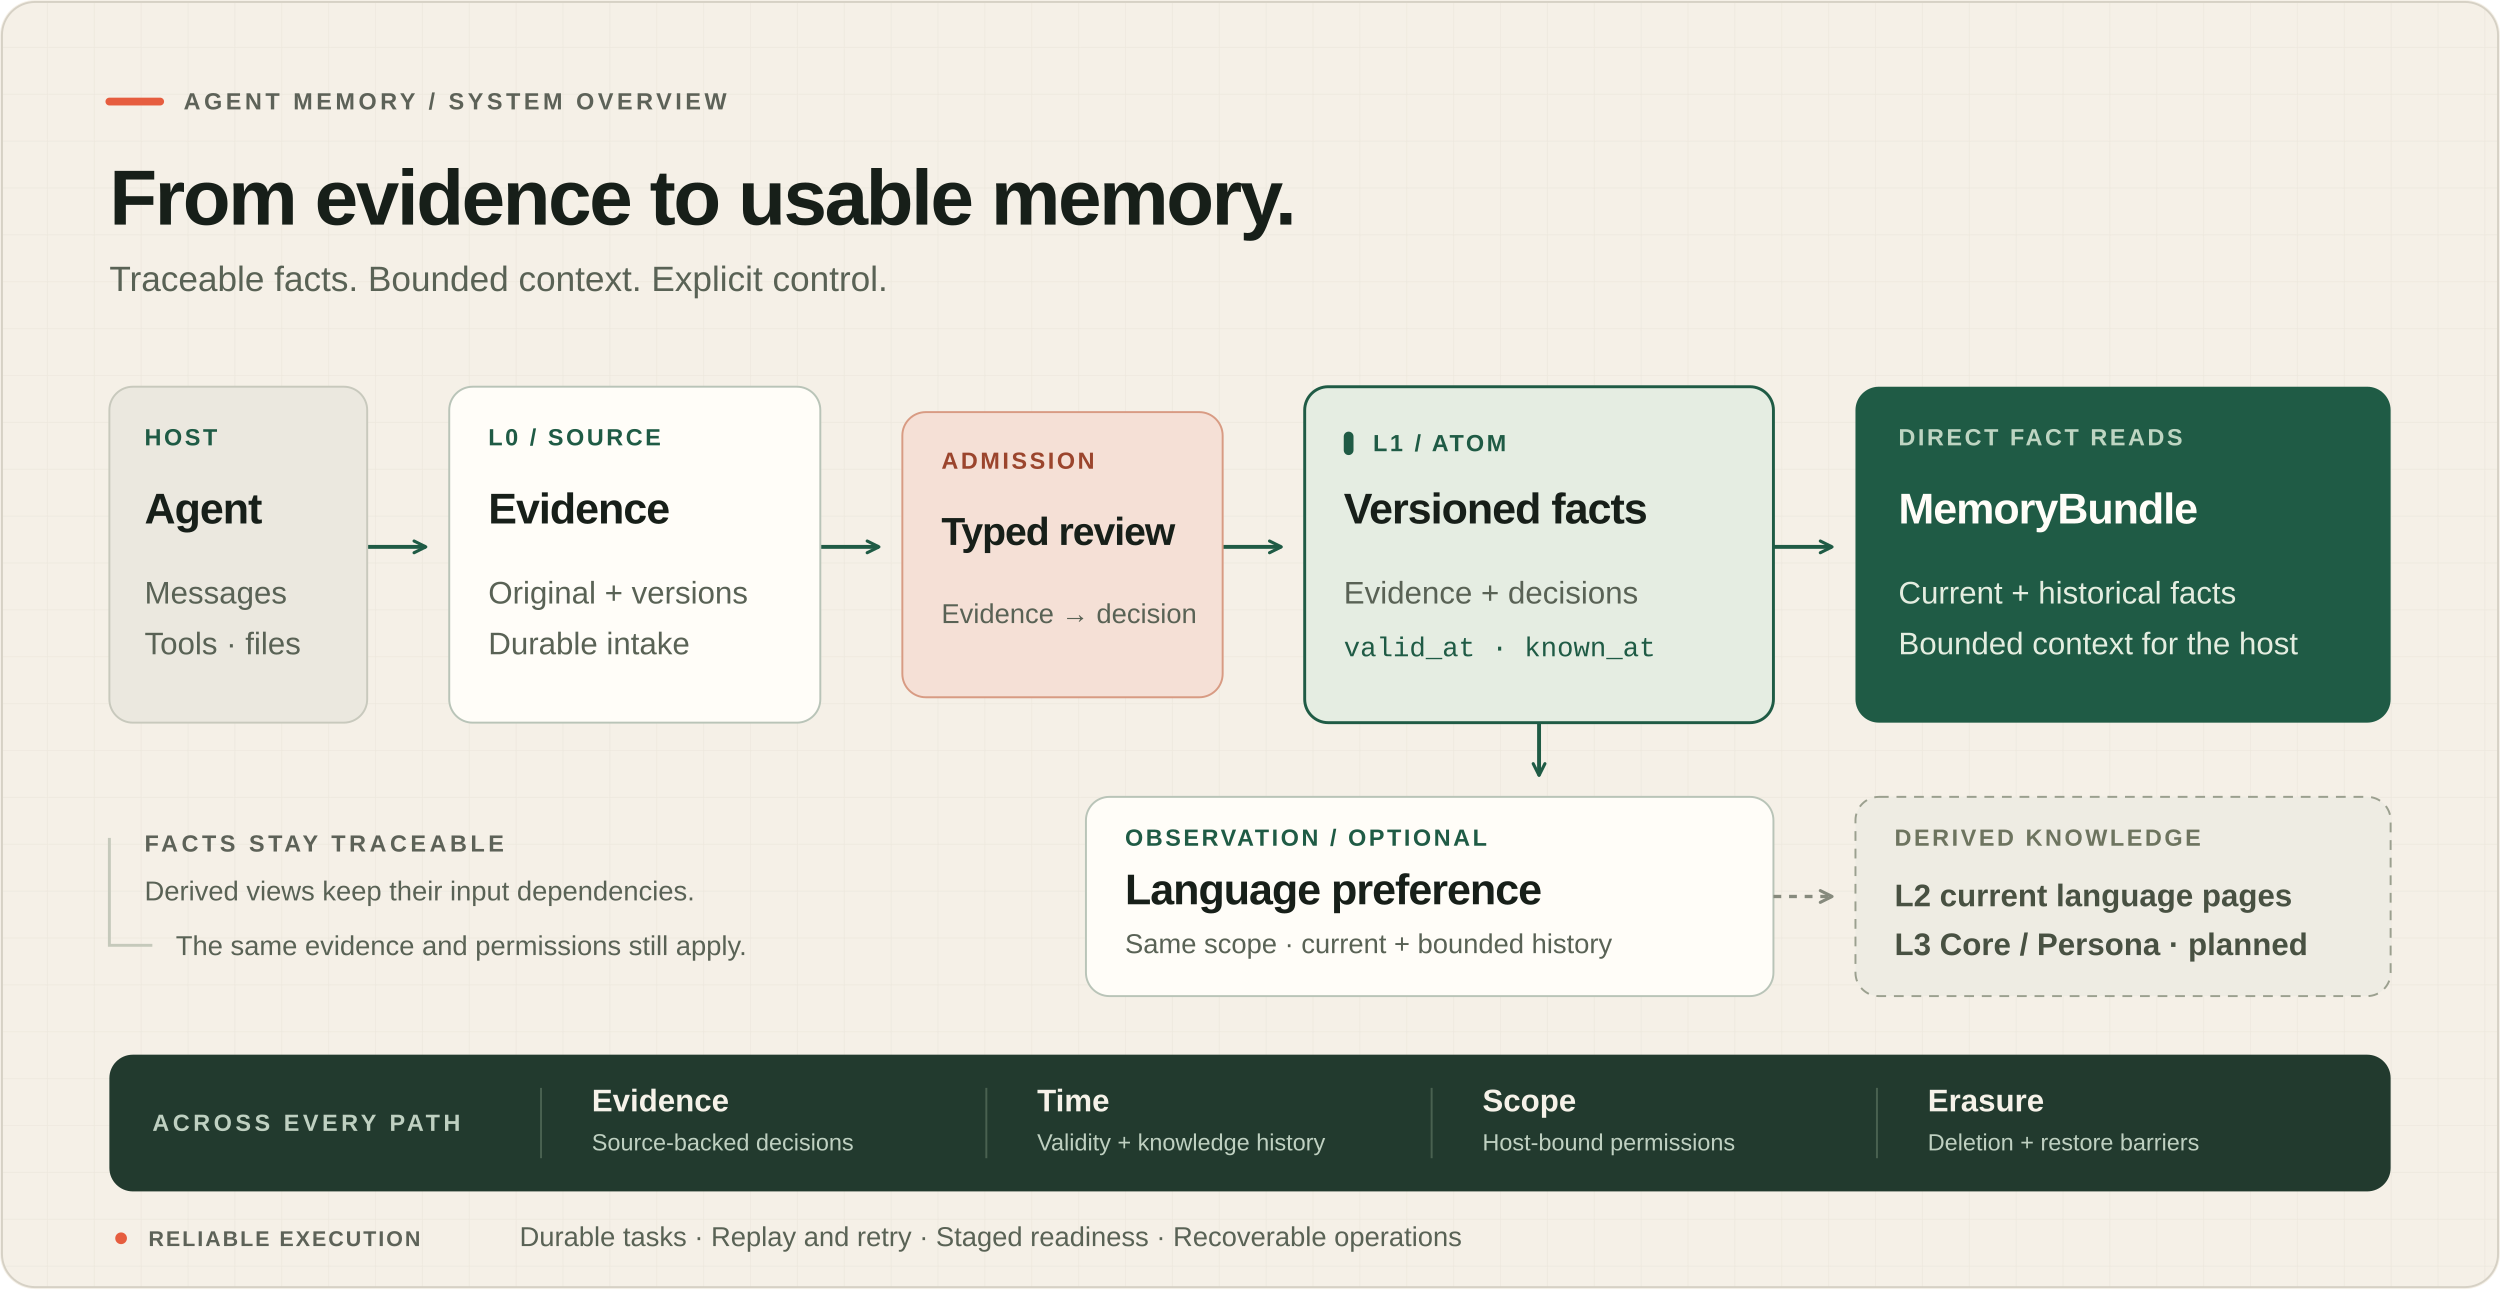
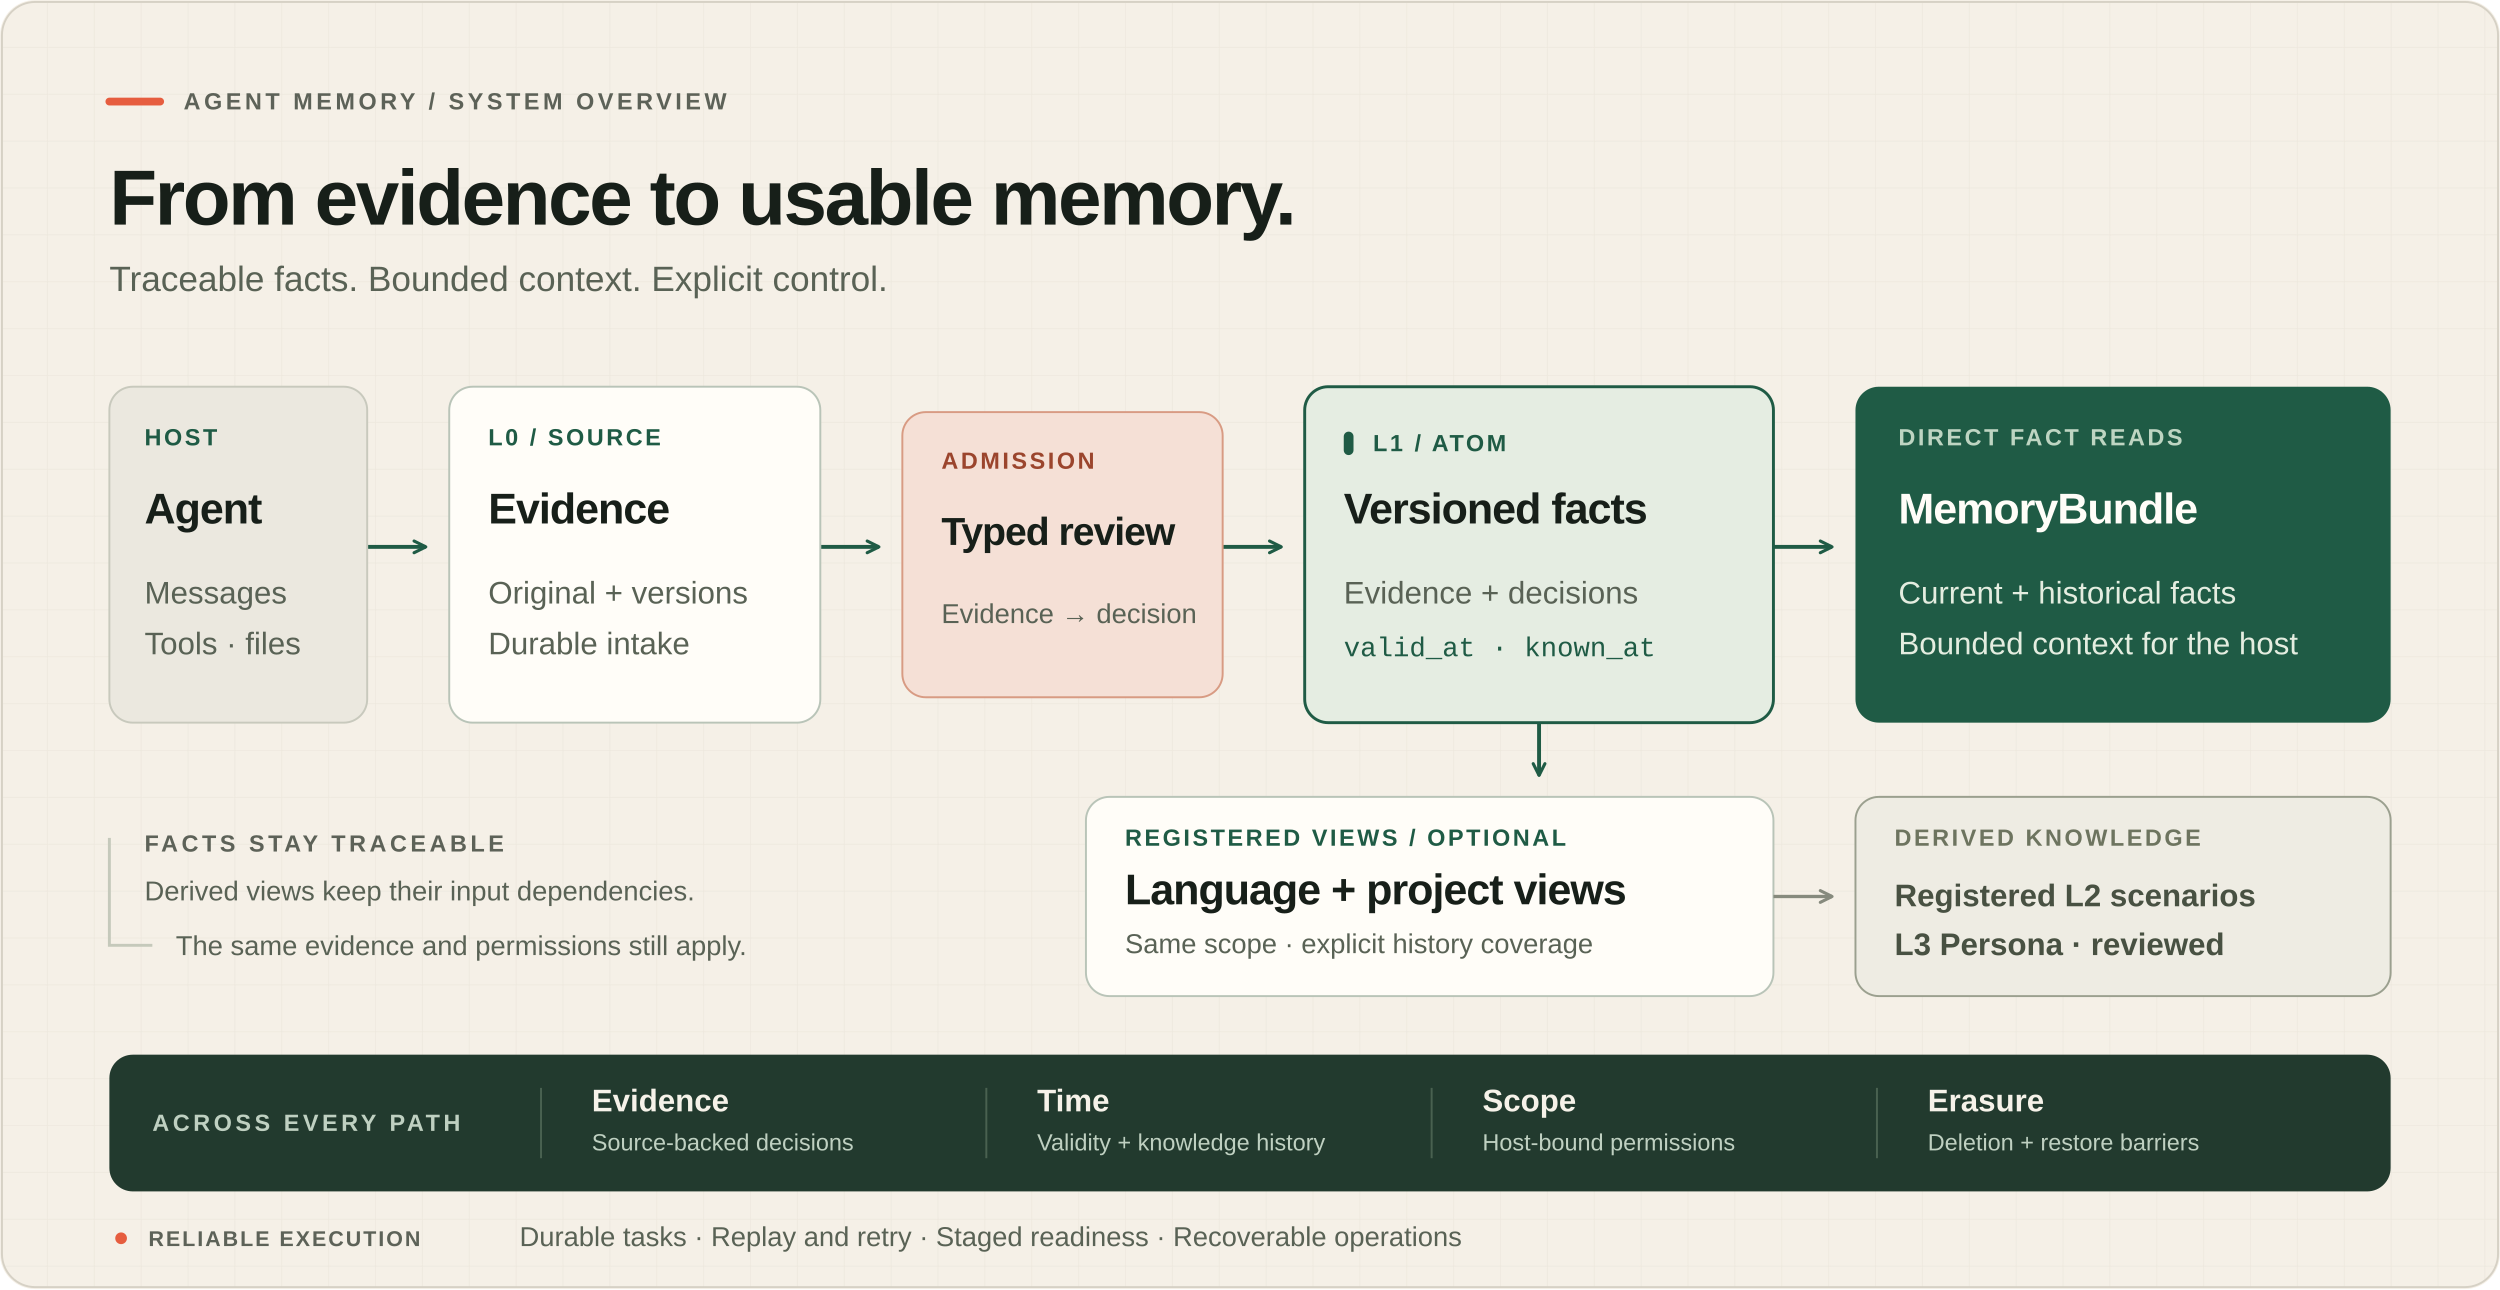
<svg xmlns="http://www.w3.org/2000/svg" width="1280" height="660" viewBox="0 0 1280 660" role="img" aria-labelledby="title desc">
  <defs>
    <pattern id="grid" width="24" height="24" patternUnits="userSpaceOnUse">
      <path d="M24 0H0V24" fill="none" stroke="#d9d2c5" stroke-width=".7" />
    </pattern>
    <marker id="arrow" markerWidth="8" markerHeight="8" refX="7" refY="4" orient="auto" markerUnits="userSpaceOnUse">
      <path d="M1 1L7 4L1 7" fill="none" stroke="#1f5b45" stroke-width="1.6" stroke-linecap="round" stroke-linejoin="round" />
    </marker>
    <marker id="planned-arrow" markerWidth="8" markerHeight="8" refX="7" refY="4" orient="auto" markerUnits="userSpaceOnUse">
      <path d="M1 1L7 4L1 7" fill="none" stroke="#868a7d" stroke-width="1.6" stroke-linecap="round" stroke-linejoin="round" />
    </marker>
    <style>
      text{font-family:Arial,Helvetica,sans-serif}
      .eyebrow{font-size:12px;font-weight:700;letter-spacing:1.8px;fill:#5d6258}
      .heading{font-size:40px;font-weight:700;letter-spacing:-1.2px;fill:#171f19}
      .subtitle{font-size:18px;fill:#596255}
      .step{font-size:12px;font-weight:700;letter-spacing:1.3px;fill:#1f5b45}
      .card-title{font-size:22px;font-weight:700;letter-spacing:-.5px;fill:#171f19}
      .body{font-size:16px;fill:#596255}
      .small{font-size:14px;fill:#596255}
      .mono{font-family:'Courier New',monospace;font-size:14px;fill:#1f5b45}
      .guard{font-size:16px;font-weight:700;fill:#f6f2e9}
      .guard-note{font-size:12px;fill:#bfd0c1}
      .connection{fill:none;stroke:#1f5b45;stroke-width:2;marker-end:url(#arrow)}
    </style>
  </defs>
  <rect width="1280" height="660" rx="18" fill="#f5f0e7" />
  <rect x="1" y="1" width="1278" height="658" rx="17" fill="url(#grid)" opacity=".3" />
  <rect x="1" y="1" width="1278" height="658" rx="17" fill="none" stroke="#d6d1c5" />
  <path d="M56 52H82" stroke="#e65d3f" stroke-width="4" stroke-linecap="round" />
  <text x="94" y="56" class="eyebrow">AGENT MEMORY / SYSTEM OVERVIEW</text>
  <text x="56" y="115" class="heading">From evidence to usable memory.</text>
  <text x="56" y="149" class="subtitle">Traceable facts. Bounded context. Explicit control.</text>
  <path d="M188 280H218" class="connection" />
  <path d="M420 280H450" class="connection" />
  <path d="M626 280H656" class="connection" />
  <path d="M908 280H938" class="connection" />
  <g transform="translate(56 198)">
    <rect width="132" height="172" rx="12" fill="#ebe8df" stroke="#c8c9bd" />
    <text x="18" y="30" class="step">HOST</text>
    <text x="18" y="70" class="card-title">Agent</text>
    <text x="18" y="111" class="body">Messages</text>
    <text x="18" y="137" class="body">Tools · files</text>
  </g>
  <g transform="translate(230 198)">
    <rect width="190" height="172" rx="12" fill="#fffdf8" stroke="#b9c4b8" />
    <text x="20" y="30" class="step">L0 / SOURCE</text>
    <text x="20" y="70" class="card-title">Evidence</text>
    <text x="20" y="111" class="body">Original + versions</text>
    <text x="20" y="137" class="body">Durable intake</text>
  </g>
  <g transform="translate(462 211)">
    <rect width="164" height="146" rx="12" fill="#f5e0d6" stroke="#d89b83" />
    <text x="20" y="29" class="step" style="fill:#9b452d">ADMISSION</text>
    <text x="20" y="68" class="card-title" style="font-size:20px">Typed review</text>
    <text x="20" y="108" class="small">Evidence → decision</text>
  </g>
  <g transform="translate(668 198)">
    <rect width="240" height="172" rx="12" fill="#e5ede2" stroke="#1f5b45" stroke-width="1.5" />
    <rect x="20" y="23" width="5" height="12" rx="2.5" fill="#1f5b45" />
    <text x="35" y="33" class="step">L1 / ATOM</text>
    <text x="20" y="70" class="card-title">Versioned facts</text>
    <text x="20" y="111" class="body">Evidence + decisions</text>
    <text x="20" y="138" class="mono">valid_at · known_at</text>
  </g>
  <g transform="translate(950 198)">
    <rect width="274" height="172" rx="12" fill="#1f5b45" />
    <text x="22" y="30" class="step" style="fill:#bed5c2">DIRECT FACT READS</text>
    <text x="22" y="70" class="card-title" style="fill:#fffdf8">MemoryBundle</text>
    <text x="22" y="111" class="body" style="fill:#e4ede0">Current + historical facts</text>
    <text x="22" y="137" class="body" style="fill:#e4ede0">Bounded context for the host</text>
  </g>
  <path d="M788 370V397" class="connection" />
  <g transform="translate(556 408)">
    <rect width="352" height="102" rx="12" fill="#fffdf8" stroke="#b9c4b8" />
-     <text x="20" y="25" class="step">OBSERVATION / OPTIONAL</text>
-     <text x="20" y="55" class="card-title">Language preference</text>
-     <text x="20" y="80" class="small">Same scope · current + bounded history</text>
+     <text x="20" y="25" class="step">REGISTERED VIEWS / OPTIONAL</text>
+     <text x="20" y="55" class="card-title">Language + project views</text>
+     <text x="20" y="80" class="small">Same scope · explicit history coverage</text>
  </g>
-   <path d="M908 459H938" fill="none" stroke="#868a7d" stroke-width="1.7" stroke-dasharray="4 4" marker-end="url(#planned-arrow)" />
+   <path d="M908 459H938" fill="none" stroke="#868a7d" stroke-width="1.7" marker-end="url(#planned-arrow)" />
  <g transform="translate(950 408)">
-     <rect width="274" height="102" rx="12" fill="#eeece3" stroke="#9ba08f" stroke-dasharray="5 4" />
+     <rect width="274" height="102" rx="12" fill="#eeece3" stroke="#9ba08f" />
    <text x="20" y="25" class="step" style="fill:#6d745f">DERIVED KNOWLEDGE</text>
-     <text x="20" y="56" class="body" style="font-weight:700;fill:#485142">L2 current language pages</text>
-     <text x="20" y="81" class="body" style="font-weight:700;fill:#485142">L3 Core / Persona · planned</text>
+     <text x="20" y="56" class="body" style="font-weight:700;fill:#485142">Registered L2 scenarios</text>
+     <text x="20" y="81" class="body" style="font-weight:700;fill:#485142">L3 Persona · reviewed</text>
  </g>
  <g transform="translate(56 429)">
    <path d="M0 0V55H22" fill="none" stroke="#c5c9bb" stroke-width="1.5" />
    <text x="18" y="7" class="eyebrow">FACTS STAY TRACEABLE</text>
    <text x="18" y="32" class="small">Derived views keep their input dependencies.</text>
    <text x="34" y="60" class="small">The same evidence and permissions still apply.</text>
  </g>
  <g transform="translate(56 540)">
    <rect width="1168" height="70" rx="12" fill="#223a2e" />
    <text x="22" y="39" class="eyebrow" style="fill:#bfd0c1">ACROSS EVERY PATH</text>
    <path d="M221 17V53M449 17V53M677 17V53M905 17V53" stroke="#496150" />
    <text x="247" y="29" class="guard">Evidence</text>
    <text x="247" y="49" class="guard-note">Source-backed decisions</text>
    <text x="475" y="29" class="guard">Time</text>
    <text x="475" y="49" class="guard-note">Validity + knowledge history</text>
    <text x="703" y="29" class="guard">Scope</text>
    <text x="703" y="49" class="guard-note">Host-bound permissions</text>
    <text x="931" y="29" class="guard">Erasure</text>
    <text x="931" y="49" class="guard-note">Deletion + restore barriers</text>
  </g>
  <circle cx="62" cy="634" r="3" fill="#e65d3f" />
  <text x="76" y="638" class="eyebrow" style="font-size:11px;letter-spacing:1px">RELIABLE EXECUTION</text>
  <text x="266" y="638" class="small">Durable tasks · Replay and retry · Staged readiness · Recoverable operations</text>
</svg>
